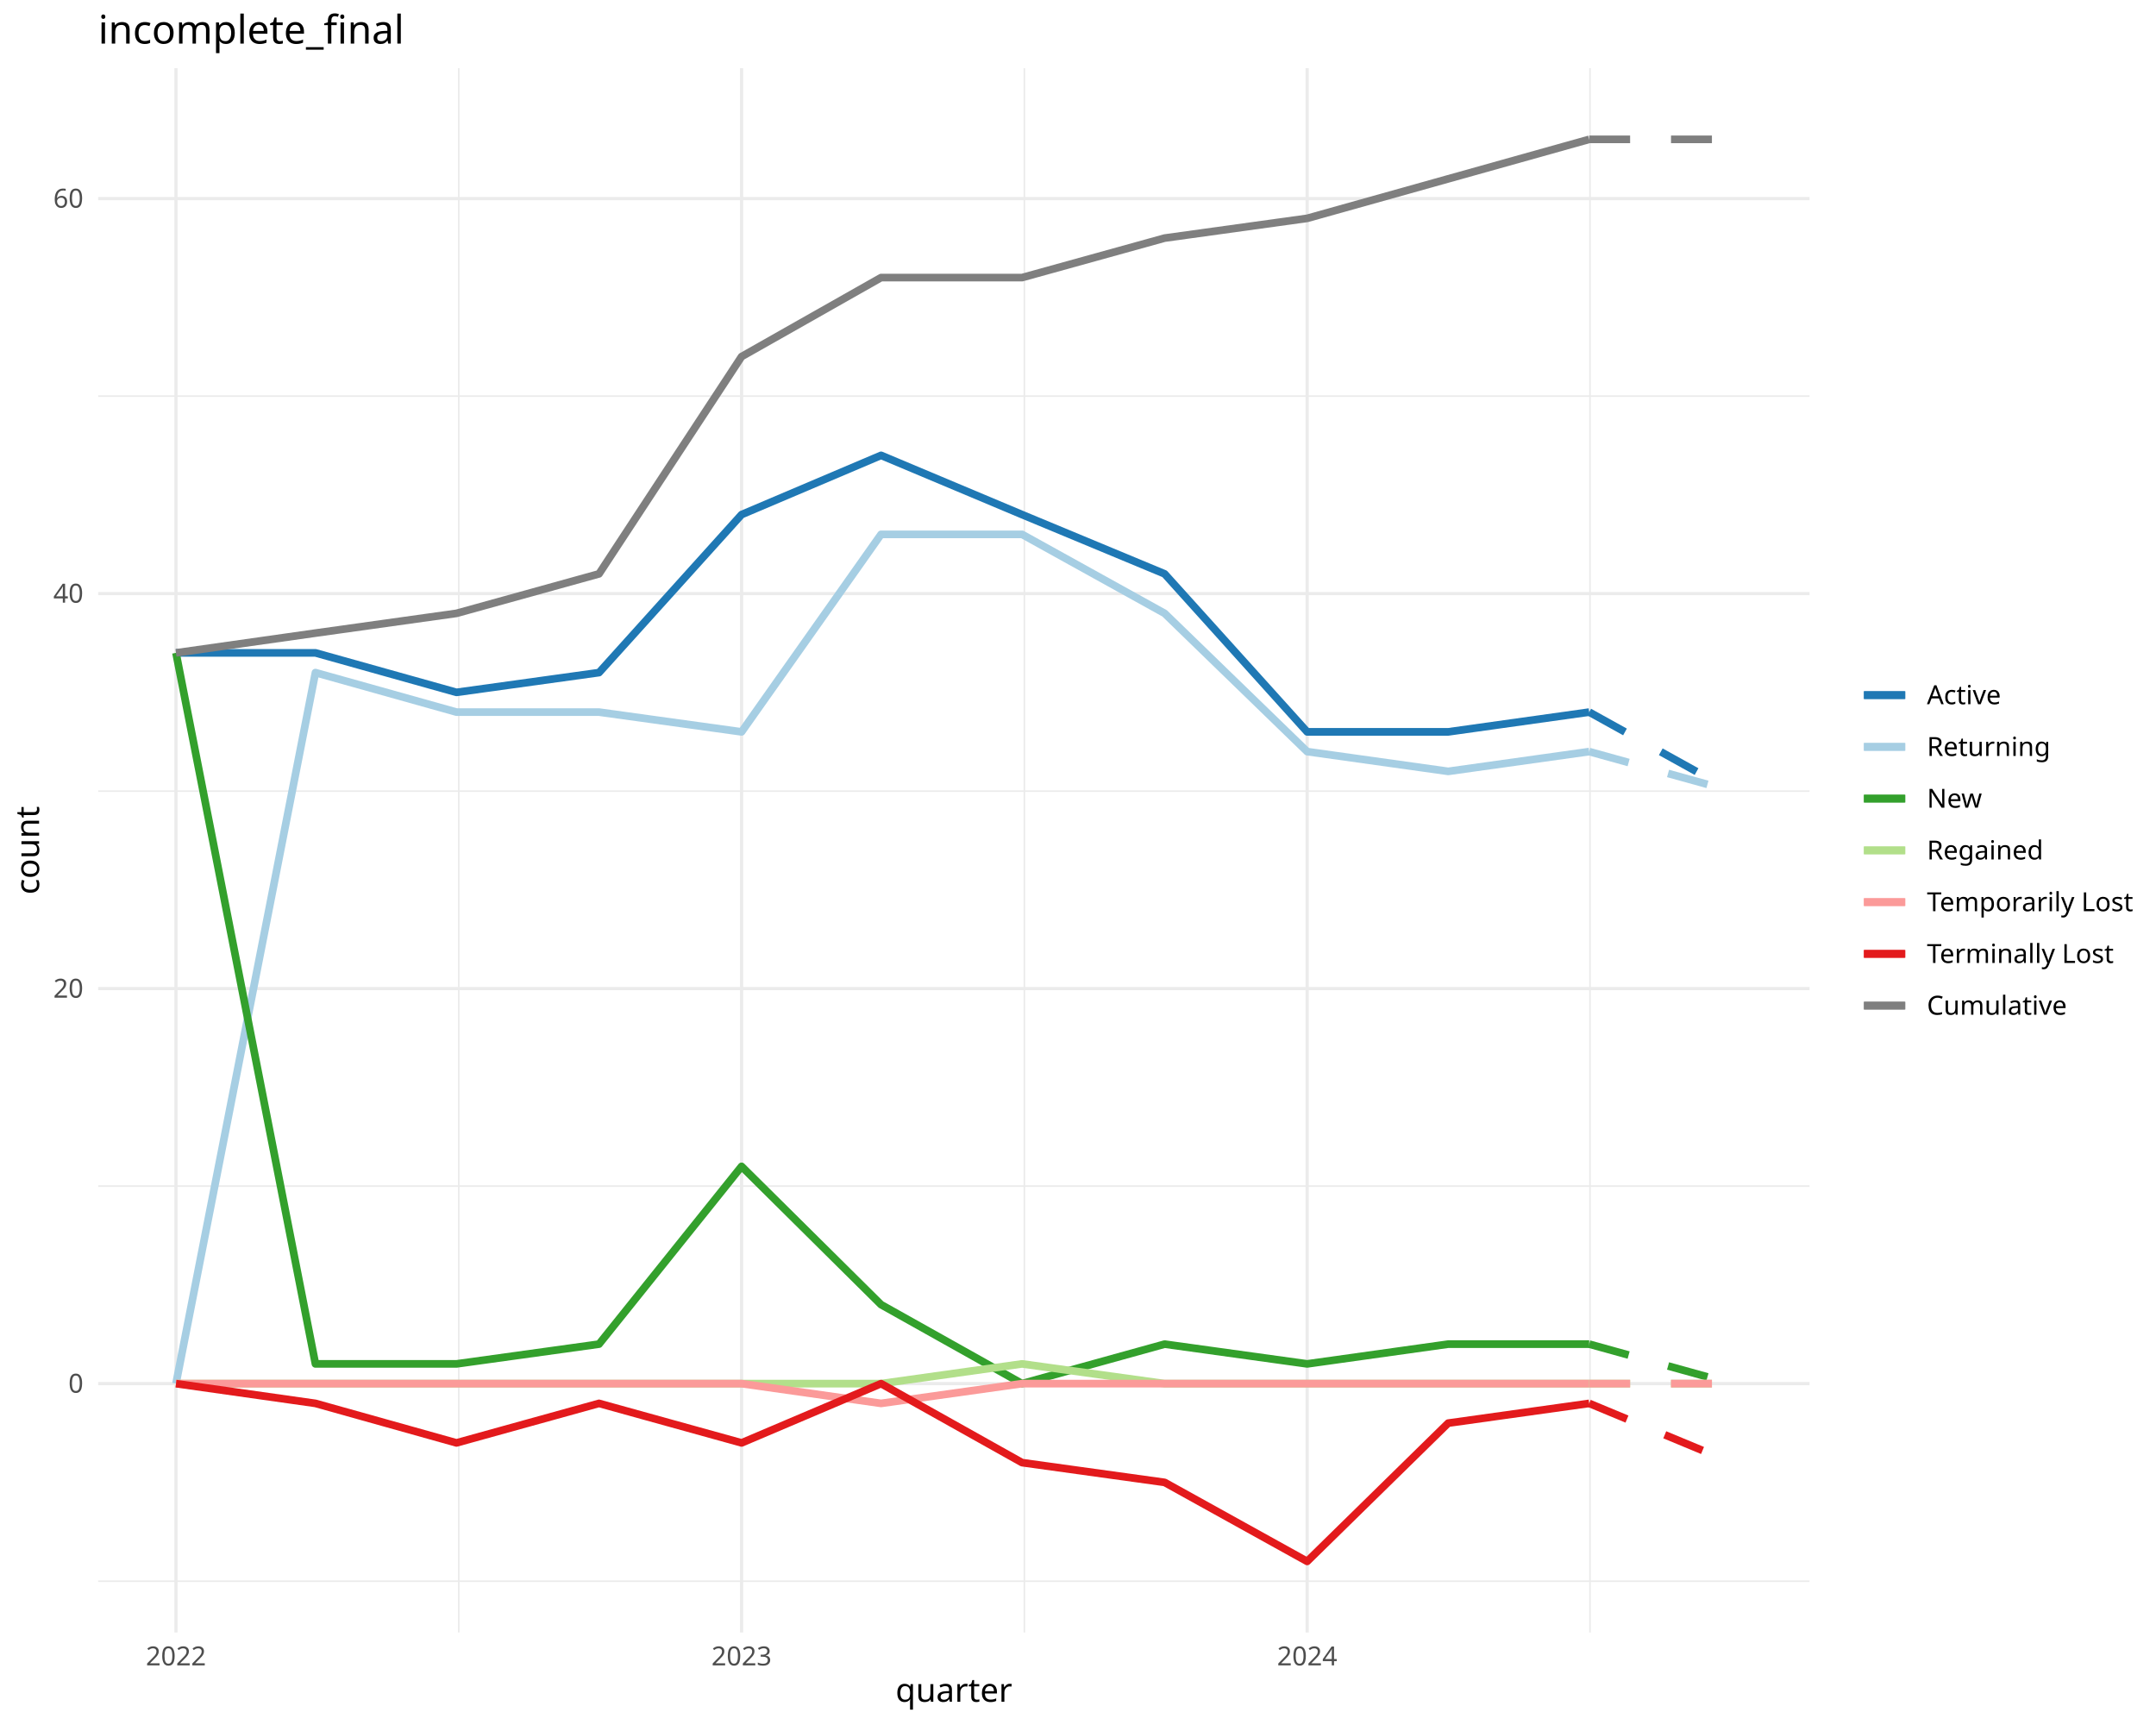
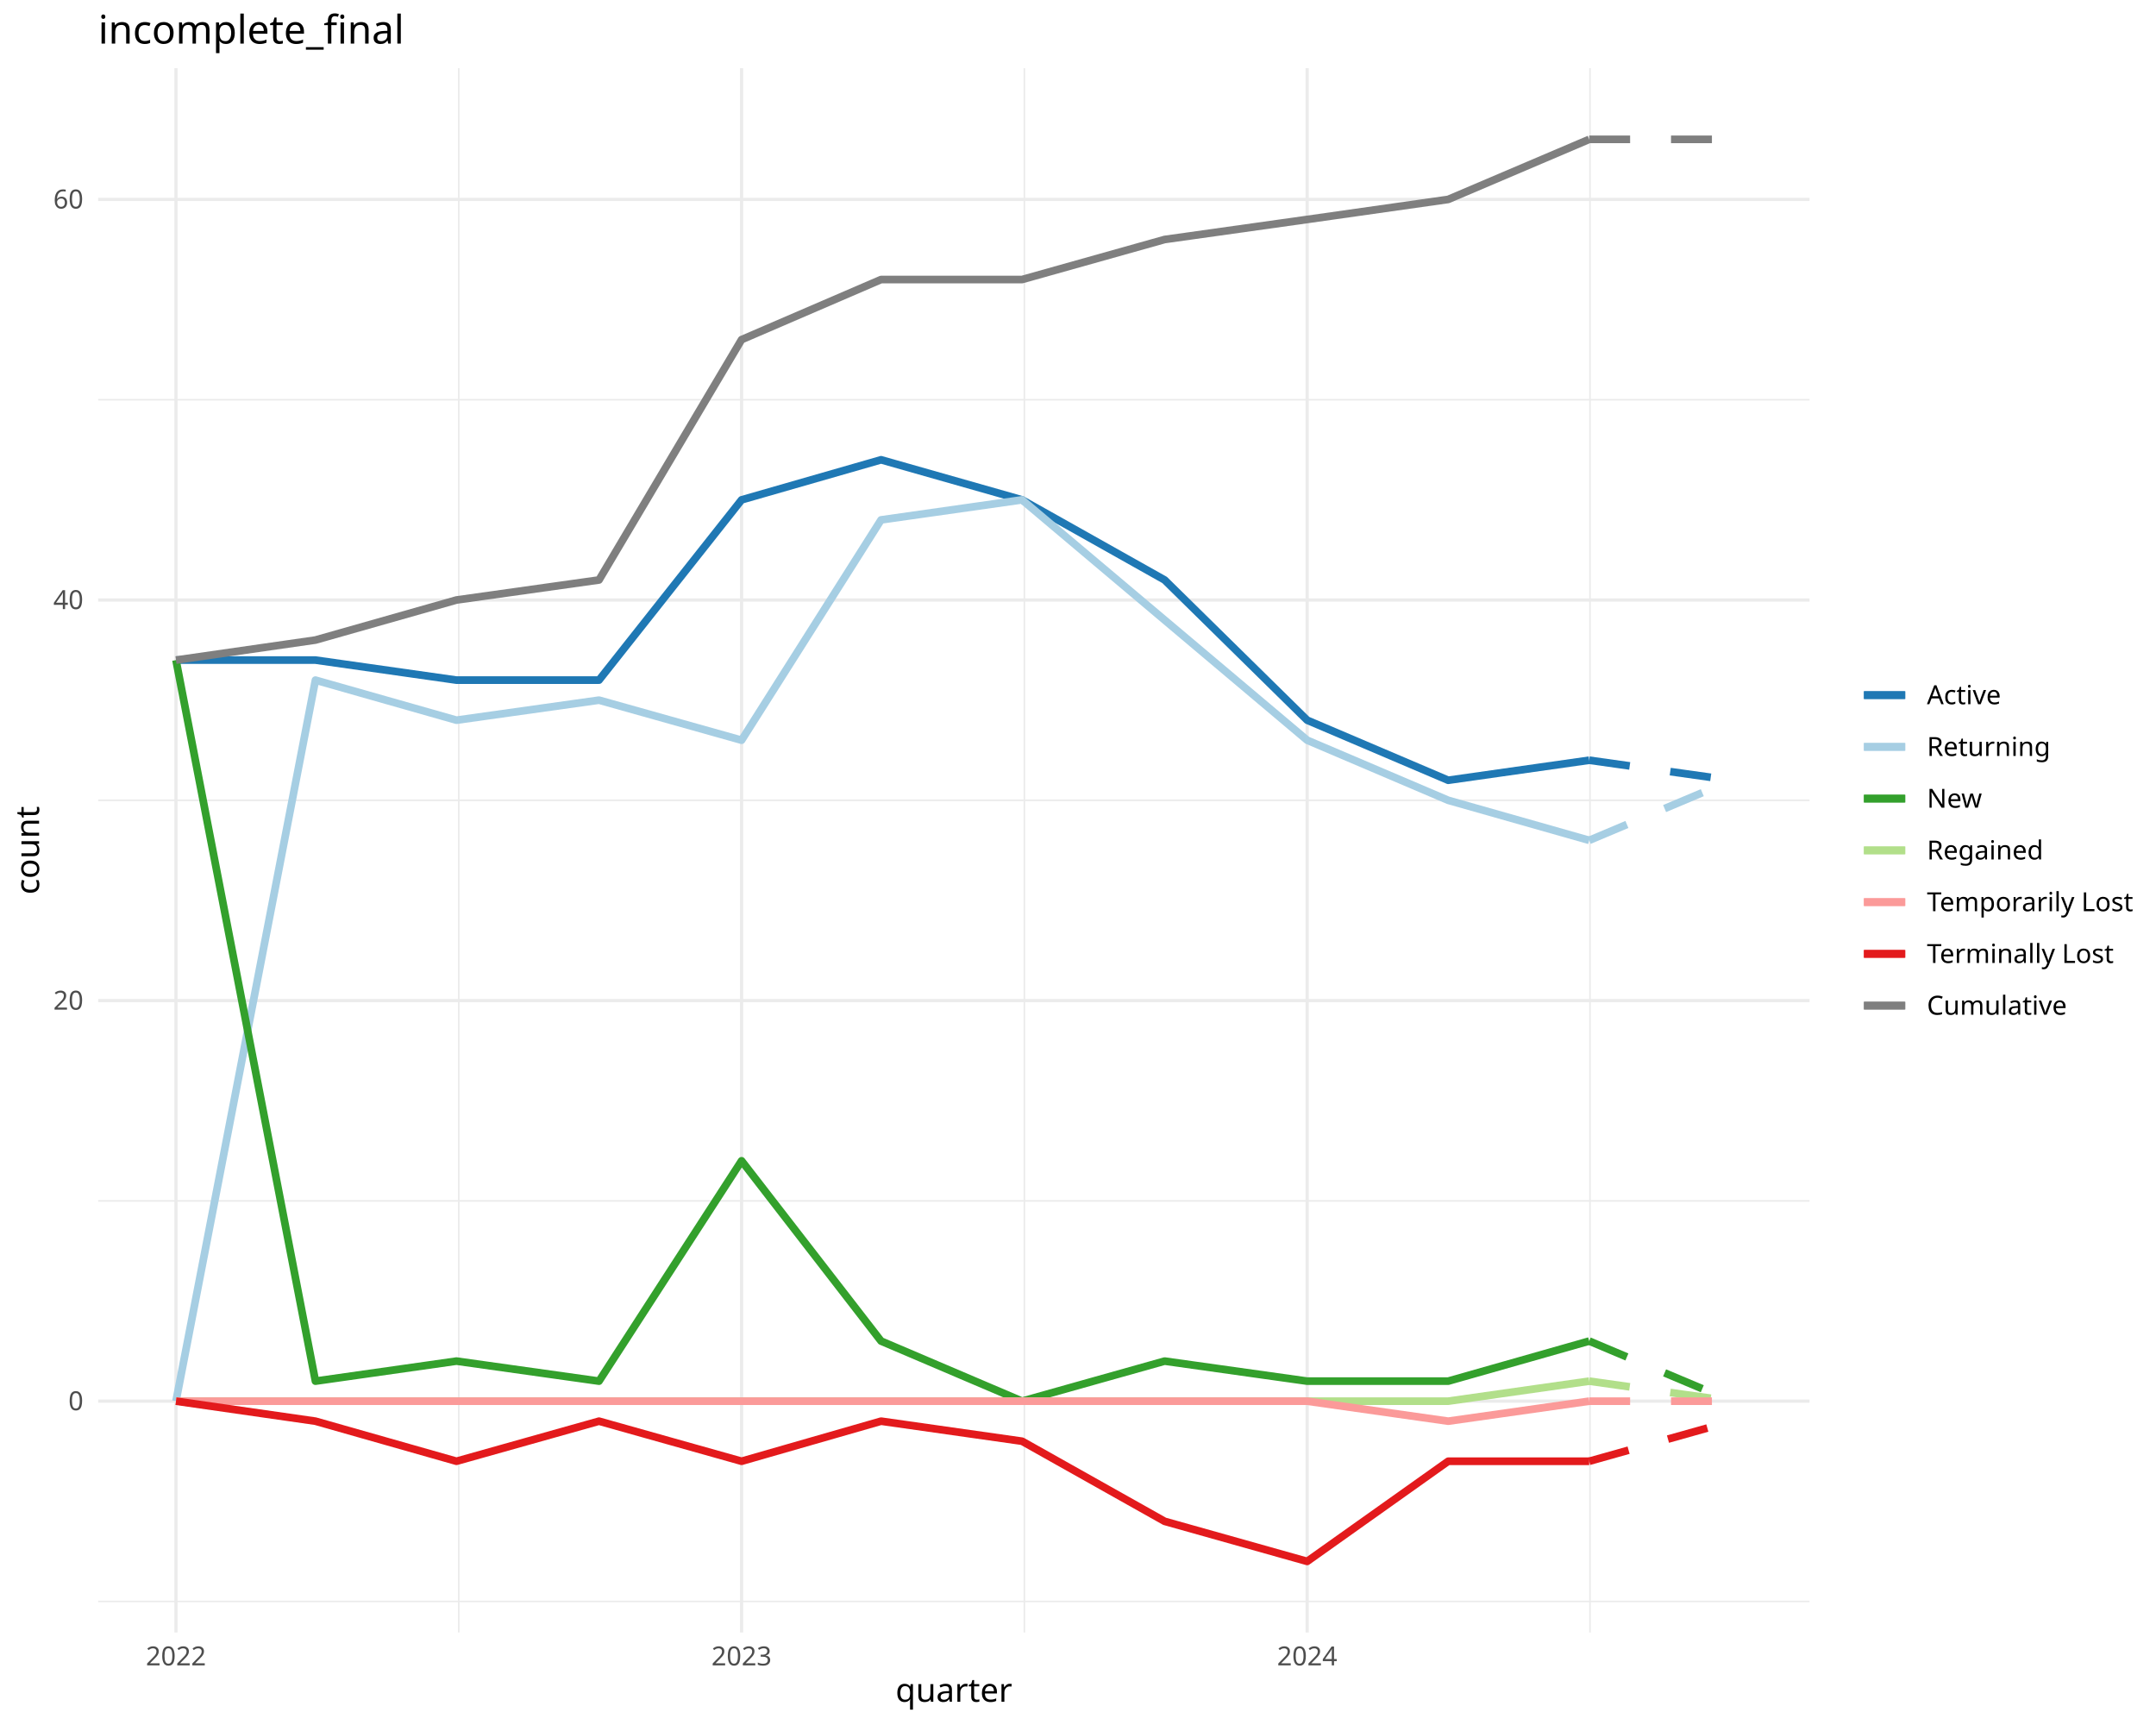
<svg xmlns="http://www.w3.org/2000/svg" class="svglite" data-engine-version="2.0" width="720.00pt" height="576.00pt" viewBox="0 0 720.00 576.00">
  <defs>
    <style type="text/css">
    .svglite line, .svglite polyline, .svglite polygon, .svglite path, .svglite rect, .svglite circle {
      fill: none;
      stroke: #000000;
      stroke-linecap: round;
      stroke-linejoin: round;
      stroke-miterlimit: 10.00;
    }
  </style>
  </defs>
  <rect width="100%" height="100%" style="stroke: none; fill: #FFFFFF;" />
  <defs>
    <clipPath id="cpMC4wMHw3MjAuMDB8MC4wMHw1NzYuMDA=">
      <rect x="0.00" y="0.00" width="720.00" height="576.00" />
    </clipPath>
  </defs>
  <g clip-path="url(#cpMC4wMHw3MjAuMDB8MC4wMHw1NzYuMDA=)">
    <rect x="0.00" y="0.00" width="720.00" height="576.00" style="stroke-width: 1.07; stroke: none; fill: #FFFFFF;" />
  </g>
  <defs>
    <clipPath id="cpMzIuNzl8NjA0LjMwfDIyLjc4fDU0NS4xMQ==">
      <rect x="32.79" y="22.78" width="571.51" height="522.33" />
    </clipPath>
  </defs>
  <g clip-path="url(#cpMzIuNzl8NjA0LjMwfDIyLjc4fDU0NS4xMQ==)">
-     <polyline points="32.79,527.97 604.30,527.97 " style="stroke-width: 0.53; stroke: #EBEBEB; stroke-linecap: butt;" />
-     <polyline points="32.79,396.06 604.30,396.06 " style="stroke-width: 0.53; stroke: #EBEBEB; stroke-linecap: butt;" />
-     <polyline points="32.79,264.16 604.30,264.16 " style="stroke-width: 0.53; stroke: #EBEBEB; stroke-linecap: butt;" />
-     <polyline points="32.79,132.26 604.30,132.26 " style="stroke-width: 0.53; stroke: #EBEBEB; stroke-linecap: butt;" />
+     <polyline points="32.79,534.75 604.30,534.75 " style="stroke-width: 0.53; stroke: #EBEBEB; stroke-linecap: butt;" />
+     <polyline points="32.79,400.99 604.30,400.99 " style="stroke-width: 0.53; stroke: #EBEBEB; stroke-linecap: butt;" />
+     <polyline points="32.79,267.23 604.30,267.23 " style="stroke-width: 0.53; stroke: #EBEBEB; stroke-linecap: butt;" />
+     <polyline points="32.79,133.47 604.30,133.47 " style="stroke-width: 0.53; stroke: #EBEBEB; stroke-linecap: butt;" />
    <polyline points="153.21,545.11 153.21,22.78 " style="stroke-width: 0.53; stroke: #EBEBEB; stroke-linecap: butt;" />
    <polyline points="342.09,545.11 342.09,22.78 " style="stroke-width: 0.53; stroke: #EBEBEB; stroke-linecap: butt;" />
    <polyline points="530.98,545.11 530.98,22.78 " style="stroke-width: 0.53; stroke: #EBEBEB; stroke-linecap: butt;" />
-     <polyline points="32.79,462.01 604.30,462.01 " style="stroke-width: 1.07; stroke: #EBEBEB; stroke-linecap: butt;" />
-     <polyline points="32.79,330.11 604.30,330.11 " style="stroke-width: 1.07; stroke: #EBEBEB; stroke-linecap: butt;" />
-     <polyline points="32.79,198.21 604.30,198.21 " style="stroke-width: 1.07; stroke: #EBEBEB; stroke-linecap: butt;" />
-     <polyline points="32.79,66.31 604.30,66.31 " style="stroke-width: 1.07; stroke: #EBEBEB; stroke-linecap: butt;" />
+     <polyline points="32.79,467.87 604.30,467.87 " style="stroke-width: 1.07; stroke: #EBEBEB; stroke-linecap: butt;" />
+     <polyline points="32.79,334.11 604.30,334.11 " style="stroke-width: 1.07; stroke: #EBEBEB; stroke-linecap: butt;" />
+     <polyline points="32.79,200.35 604.30,200.35 " style="stroke-width: 1.07; stroke: #EBEBEB; stroke-linecap: butt;" />
+     <polyline points="32.79,66.59 604.30,66.59 " style="stroke-width: 1.07; stroke: #EBEBEB; stroke-linecap: butt;" />
    <polyline points="58.77,545.11 58.77,22.78 " style="stroke-width: 1.07; stroke: #EBEBEB; stroke-linecap: butt;" />
    <polyline points="247.65,545.11 247.65,22.78 " style="stroke-width: 1.07; stroke: #EBEBEB; stroke-linecap: butt;" />
    <polyline points="436.53,545.11 436.53,22.78 " style="stroke-width: 1.07; stroke: #EBEBEB; stroke-linecap: butt;" />
-     <polyline points="58.77,218.00 105.34,218.00 152.44,231.19 200.04,224.59 247.65,171.83 294.23,152.05 341.32,171.83 388.93,191.62 436.53,244.38 483.63,244.38 530.72,237.78 " style="stroke-width: 2.56; stroke: #1F78B4; stroke-linecap: butt;" />
-     <polyline points="58.77,462.01 105.34,224.59 152.44,237.78 200.04,237.78 247.65,244.38 294.23,178.43 341.32,178.43 388.93,204.81 436.53,250.97 483.63,257.57 530.72,250.97 " style="stroke-width: 2.56; stroke: #A6CEE3; stroke-linecap: butt;" />
-     <polyline points="58.77,218.00 105.34,455.42 152.44,455.42 200.04,448.82 247.65,389.47 294.23,435.63 341.32,462.01 388.93,448.82 436.53,455.42 483.63,448.82 530.72,448.82 " style="stroke-width: 2.56; stroke: #33A02C; stroke-linecap: butt;" />
-     <polyline points="58.77,462.01 105.34,462.01 152.44,462.01 200.04,462.01 247.65,462.01 294.23,462.01 341.32,455.42 388.93,462.01 436.53,462.01 483.63,462.01 530.72,462.01 " style="stroke-width: 2.56; stroke: #B2DF8A; stroke-linecap: butt;" />
-     <polyline points="58.77,462.01 105.34,462.01 152.44,462.01 200.04,462.01 247.65,462.01 294.23,468.61 341.32,462.01 388.93,462.01 436.53,462.01 483.63,462.01 530.72,462.01 " style="stroke-width: 2.56; stroke: #FB9A99; stroke-linecap: butt;" />
-     <polyline points="58.77,462.01 105.34,468.61 152.44,481.80 200.04,468.61 247.65,481.80 294.23,462.01 341.32,488.39 388.93,494.99 436.53,521.37 483.63,475.20 530.72,468.61 " style="stroke-width: 2.56; stroke: #E31A1C; stroke-linecap: butt;" />
-     <polyline points="58.77,218.00 105.34,211.40 152.44,204.81 200.04,191.62 247.65,119.07 294.23,92.69 341.32,92.69 388.93,79.50 436.53,72.91 483.63,59.72 530.72,46.53 " style="stroke-width: 2.56; stroke: #7F7F7F; stroke-linecap: butt;" />
-     <polyline points="530.72,237.78 578.32,264.16 " style="stroke-width: 2.56; stroke: #1F78B4; stroke-dasharray: 13.66,13.66; stroke-linecap: butt;" />
-     <polyline points="530.72,250.97 578.32,264.16 " style="stroke-width: 2.56; stroke: #A6CEE3; stroke-dasharray: 13.66,13.66; stroke-linecap: butt;" />
-     <polyline points="530.72,448.82 578.32,462.01 " style="stroke-width: 2.56; stroke: #33A02C; stroke-dasharray: 13.66,13.66; stroke-linecap: butt;" />
-     <polyline points="530.72,462.01 578.32,462.01 " style="stroke-width: 2.56; stroke: #B2DF8A; stroke-dasharray: 13.66,13.66; stroke-linecap: butt;" />
-     <polyline points="530.72,462.01 578.32,462.01 " style="stroke-width: 2.56; stroke: #FB9A99; stroke-dasharray: 13.66,13.66; stroke-linecap: butt;" />
-     <polyline points="530.72,468.61 578.32,488.39 " style="stroke-width: 2.56; stroke: #E31A1C; stroke-dasharray: 13.66,13.66; stroke-linecap: butt;" />
+     <polyline points="58.77,220.41 105.34,220.41 152.44,227.10 200.04,227.10 247.65,166.91 294.23,153.53 341.32,166.91 388.93,193.66 436.53,240.48 483.63,260.54 530.72,253.85 " style="stroke-width: 2.56; stroke: #1F78B4; stroke-linecap: butt;" />
+     <polyline points="58.77,467.87 105.34,227.10 152.44,240.48 200.04,233.79 247.65,247.16 294.23,173.60 341.32,166.91 388.93,207.04 436.53,247.16 483.63,267.23 530.72,280.60 " style="stroke-width: 2.56; stroke: #A6CEE3; stroke-linecap: butt;" />
+     <polyline points="58.77,220.41 105.34,461.18 152.44,454.49 200.04,461.18 247.65,387.61 294.23,447.80 341.32,467.87 388.93,454.49 436.53,461.18 483.63,461.18 530.72,447.80 " style="stroke-width: 2.56; stroke: #33A02C; stroke-linecap: butt;" />
+     <polyline points="58.77,467.87 105.34,467.87 152.44,467.87 200.04,467.87 247.65,467.87 294.23,467.87 341.32,467.87 388.93,467.87 436.53,467.87 483.63,467.87 530.72,461.18 " style="stroke-width: 2.56; stroke: #B2DF8A; stroke-linecap: butt;" />
+     <polyline points="58.77,467.87 105.34,467.87 152.44,467.87 200.04,467.87 247.65,467.87 294.23,467.87 341.32,467.87 388.93,467.87 436.53,467.87 483.63,474.55 530.72,467.87 " style="stroke-width: 2.56; stroke: #FB9A99; stroke-linecap: butt;" />
+     <polyline points="58.77,467.87 105.34,474.55 152.44,487.93 200.04,474.55 247.65,487.93 294.23,474.55 341.32,481.24 388.93,507.99 436.53,521.37 483.63,487.93 530.72,487.93 " style="stroke-width: 2.56; stroke: #E31A1C; stroke-linecap: butt;" />
+     <polyline points="58.77,220.41 105.34,213.72 152.44,200.35 200.04,193.66 247.65,113.41 294.23,93.34 341.32,93.34 388.93,79.97 436.53,73.28 483.63,66.59 530.72,46.53 " style="stroke-width: 2.56; stroke: #7F7F7F; stroke-linecap: butt;" />
+     <polyline points="530.72,253.85 578.32,260.54 " style="stroke-width: 2.56; stroke: #1F78B4; stroke-dasharray: 13.66,13.66; stroke-linecap: butt;" />
+     <polyline points="530.72,280.60 578.32,260.54 " style="stroke-width: 2.56; stroke: #A6CEE3; stroke-dasharray: 13.66,13.66; stroke-linecap: butt;" />
+     <polyline points="530.72,447.80 578.32,467.87 " style="stroke-width: 2.56; stroke: #33A02C; stroke-dasharray: 13.66,13.66; stroke-linecap: butt;" />
+     <polyline points="530.72,461.18 578.32,467.87 " style="stroke-width: 2.56; stroke: #B2DF8A; stroke-dasharray: 13.66,13.66; stroke-linecap: butt;" />
+     <polyline points="530.72,467.87 578.32,467.87 " style="stroke-width: 2.56; stroke: #FB9A99; stroke-dasharray: 13.66,13.66; stroke-linecap: butt;" />
+     <polyline points="530.72,487.93 578.32,474.55 " style="stroke-width: 2.56; stroke: #E31A1C; stroke-dasharray: 13.66,13.66; stroke-linecap: butt;" />
    <polyline points="530.72,46.53 578.32,46.53 " style="stroke-width: 2.56; stroke: #7F7F7F; stroke-dasharray: 13.66,13.66; stroke-linecap: butt;" />
  </g>
  <g clip-path="url(#cpMC4wMHw3MjAuMDB8MC4wMHw1NzYuMDA=)">
-     <text x="27.86" y="465.04" text-anchor="end" style="font-size: 8.80px; fill: #4D4D4D; font-family: sans;" textLength="4.89px" lengthAdjust="spacingAndGlyphs">0</text>
-     <text x="27.86" y="333.14" text-anchor="end" style="font-size: 8.80px; fill: #4D4D4D; font-family: sans;" textLength="9.79px" lengthAdjust="spacingAndGlyphs">20</text>
-     <text x="27.86" y="201.24" text-anchor="end" style="font-size: 8.80px; fill: #4D4D4D; font-family: sans;" textLength="9.79px" lengthAdjust="spacingAndGlyphs">40</text>
-     <text x="27.86" y="69.34" text-anchor="end" style="font-size: 8.80px; fill: #4D4D4D; font-family: sans;" textLength="9.79px" lengthAdjust="spacingAndGlyphs">60</text>
+     <text x="27.86" y="470.89" text-anchor="end" style="font-size: 8.80px; fill: #4D4D4D; font-family: sans;" textLength="4.89px" lengthAdjust="spacingAndGlyphs">0</text>
+     <text x="27.86" y="337.14" text-anchor="end" style="font-size: 8.80px; fill: #4D4D4D; font-family: sans;" textLength="9.79px" lengthAdjust="spacingAndGlyphs">20</text>
+     <text x="27.86" y="203.38" text-anchor="end" style="font-size: 8.80px; fill: #4D4D4D; font-family: sans;" textLength="9.79px" lengthAdjust="spacingAndGlyphs">40</text>
+     <text x="27.86" y="69.62" text-anchor="end" style="font-size: 8.80px; fill: #4D4D4D; font-family: sans;" textLength="9.79px" lengthAdjust="spacingAndGlyphs">60</text>
    <text x="58.77" y="556.10" text-anchor="middle" style="font-size: 8.80px; fill: #4D4D4D; font-family: sans;" textLength="19.58px" lengthAdjust="spacingAndGlyphs">2022</text>
    <text x="247.65" y="556.10" text-anchor="middle" style="font-size: 8.80px; fill: #4D4D4D; font-family: sans;" textLength="19.58px" lengthAdjust="spacingAndGlyphs">2023</text>
    <text x="436.53" y="556.10" text-anchor="middle" style="font-size: 8.80px; fill: #4D4D4D; font-family: sans;" textLength="19.58px" lengthAdjust="spacingAndGlyphs">2024</text>
    <text x="318.55" y="568.24" text-anchor="middle" style="font-size: 11.00px; font-family: sans;" textLength="34.85px" lengthAdjust="spacingAndGlyphs">quarter</text>
    <text transform="translate(13.05,283.95) rotate(-90)" text-anchor="middle" style="font-size: 11.00px; font-family: sans;" textLength="26.91px" lengthAdjust="spacingAndGlyphs">count</text>
    <line x1="622.47" y1="232.11" x2="636.29" y2="232.11" style="stroke-width: 2.56; stroke: #1F78B4; stroke-linecap: butt;" />
    <line x1="622.47" y1="232.11" x2="636.29" y2="232.11" style="stroke-width: 2.56; stroke: #1F78B4; stroke-dasharray: 13.66,13.66; stroke-linecap: butt;" />
    <line x1="622.47" y1="249.39" x2="636.29" y2="249.39" style="stroke-width: 2.56; stroke: #A6CEE3; stroke-linecap: butt;" />
    <line x1="622.47" y1="249.39" x2="636.29" y2="249.39" style="stroke-width: 2.56; stroke: #A6CEE3; stroke-dasharray: 13.66,13.66; stroke-linecap: butt;" />
    <line x1="622.47" y1="266.67" x2="636.29" y2="266.67" style="stroke-width: 2.56; stroke: #33A02C; stroke-linecap: butt;" />
    <line x1="622.47" y1="266.67" x2="636.29" y2="266.67" style="stroke-width: 2.56; stroke: #33A02C; stroke-dasharray: 13.66,13.66; stroke-linecap: butt;" />
    <line x1="622.47" y1="283.95" x2="636.29" y2="283.95" style="stroke-width: 2.56; stroke: #B2DF8A; stroke-linecap: butt;" />
    <line x1="622.47" y1="283.95" x2="636.29" y2="283.95" style="stroke-width: 2.56; stroke: #B2DF8A; stroke-dasharray: 13.66,13.66; stroke-linecap: butt;" />
    <line x1="622.47" y1="301.23" x2="636.29" y2="301.23" style="stroke-width: 2.56; stroke: #FB9A99; stroke-linecap: butt;" />
    <line x1="622.47" y1="301.23" x2="636.29" y2="301.23" style="stroke-width: 2.56; stroke: #FB9A99; stroke-dasharray: 13.66,13.66; stroke-linecap: butt;" />
    <line x1="622.47" y1="318.51" x2="636.29" y2="318.51" style="stroke-width: 2.56; stroke: #E31A1C; stroke-linecap: butt;" />
    <line x1="622.47" y1="318.51" x2="636.29" y2="318.51" style="stroke-width: 2.56; stroke: #E31A1C; stroke-dasharray: 13.66,13.66; stroke-linecap: butt;" />
    <line x1="622.47" y1="335.79" x2="636.29" y2="335.79" style="stroke-width: 2.56; stroke: #7F7F7F; stroke-linecap: butt;" />
    <line x1="622.47" y1="335.79" x2="636.29" y2="335.79" style="stroke-width: 2.56; stroke: #7F7F7F; stroke-dasharray: 13.66,13.66; stroke-linecap: butt;" />
    <text x="643.50" y="235.14" style="font-size: 8.80px; font-family: sans;" textLength="23.97px" lengthAdjust="spacingAndGlyphs">Active</text>
    <text x="643.50" y="252.42" style="font-size: 8.80px; font-family: sans;" textLength="38.16px" lengthAdjust="spacingAndGlyphs">Returning</text>
    <text x="643.50" y="269.70" style="font-size: 8.80px; font-family: sans;" textLength="17.61px" lengthAdjust="spacingAndGlyphs">New</text>
    <text x="643.50" y="286.98" style="font-size: 8.80px; font-family: sans;" textLength="37.68px" lengthAdjust="spacingAndGlyphs">Regained</text>
    <text x="643.50" y="304.26" style="font-size: 8.80px; font-family: sans;" textLength="65.54px" lengthAdjust="spacingAndGlyphs">Temporarily Lost</text>
    <text x="643.50" y="321.54" style="font-size: 8.80px; font-family: sans;" textLength="59.67px" lengthAdjust="spacingAndGlyphs">Terminally Lost</text>
    <text x="643.50" y="338.82" style="font-size: 8.80px; font-family: sans;" textLength="44.02px" lengthAdjust="spacingAndGlyphs">Cumulative</text>
    <text x="32.79" y="14.56" style="font-size: 13.20px; font-family: sans;" textLength="95.40px" lengthAdjust="spacingAndGlyphs">incomplete_final</text>
  </g>
</svg>
